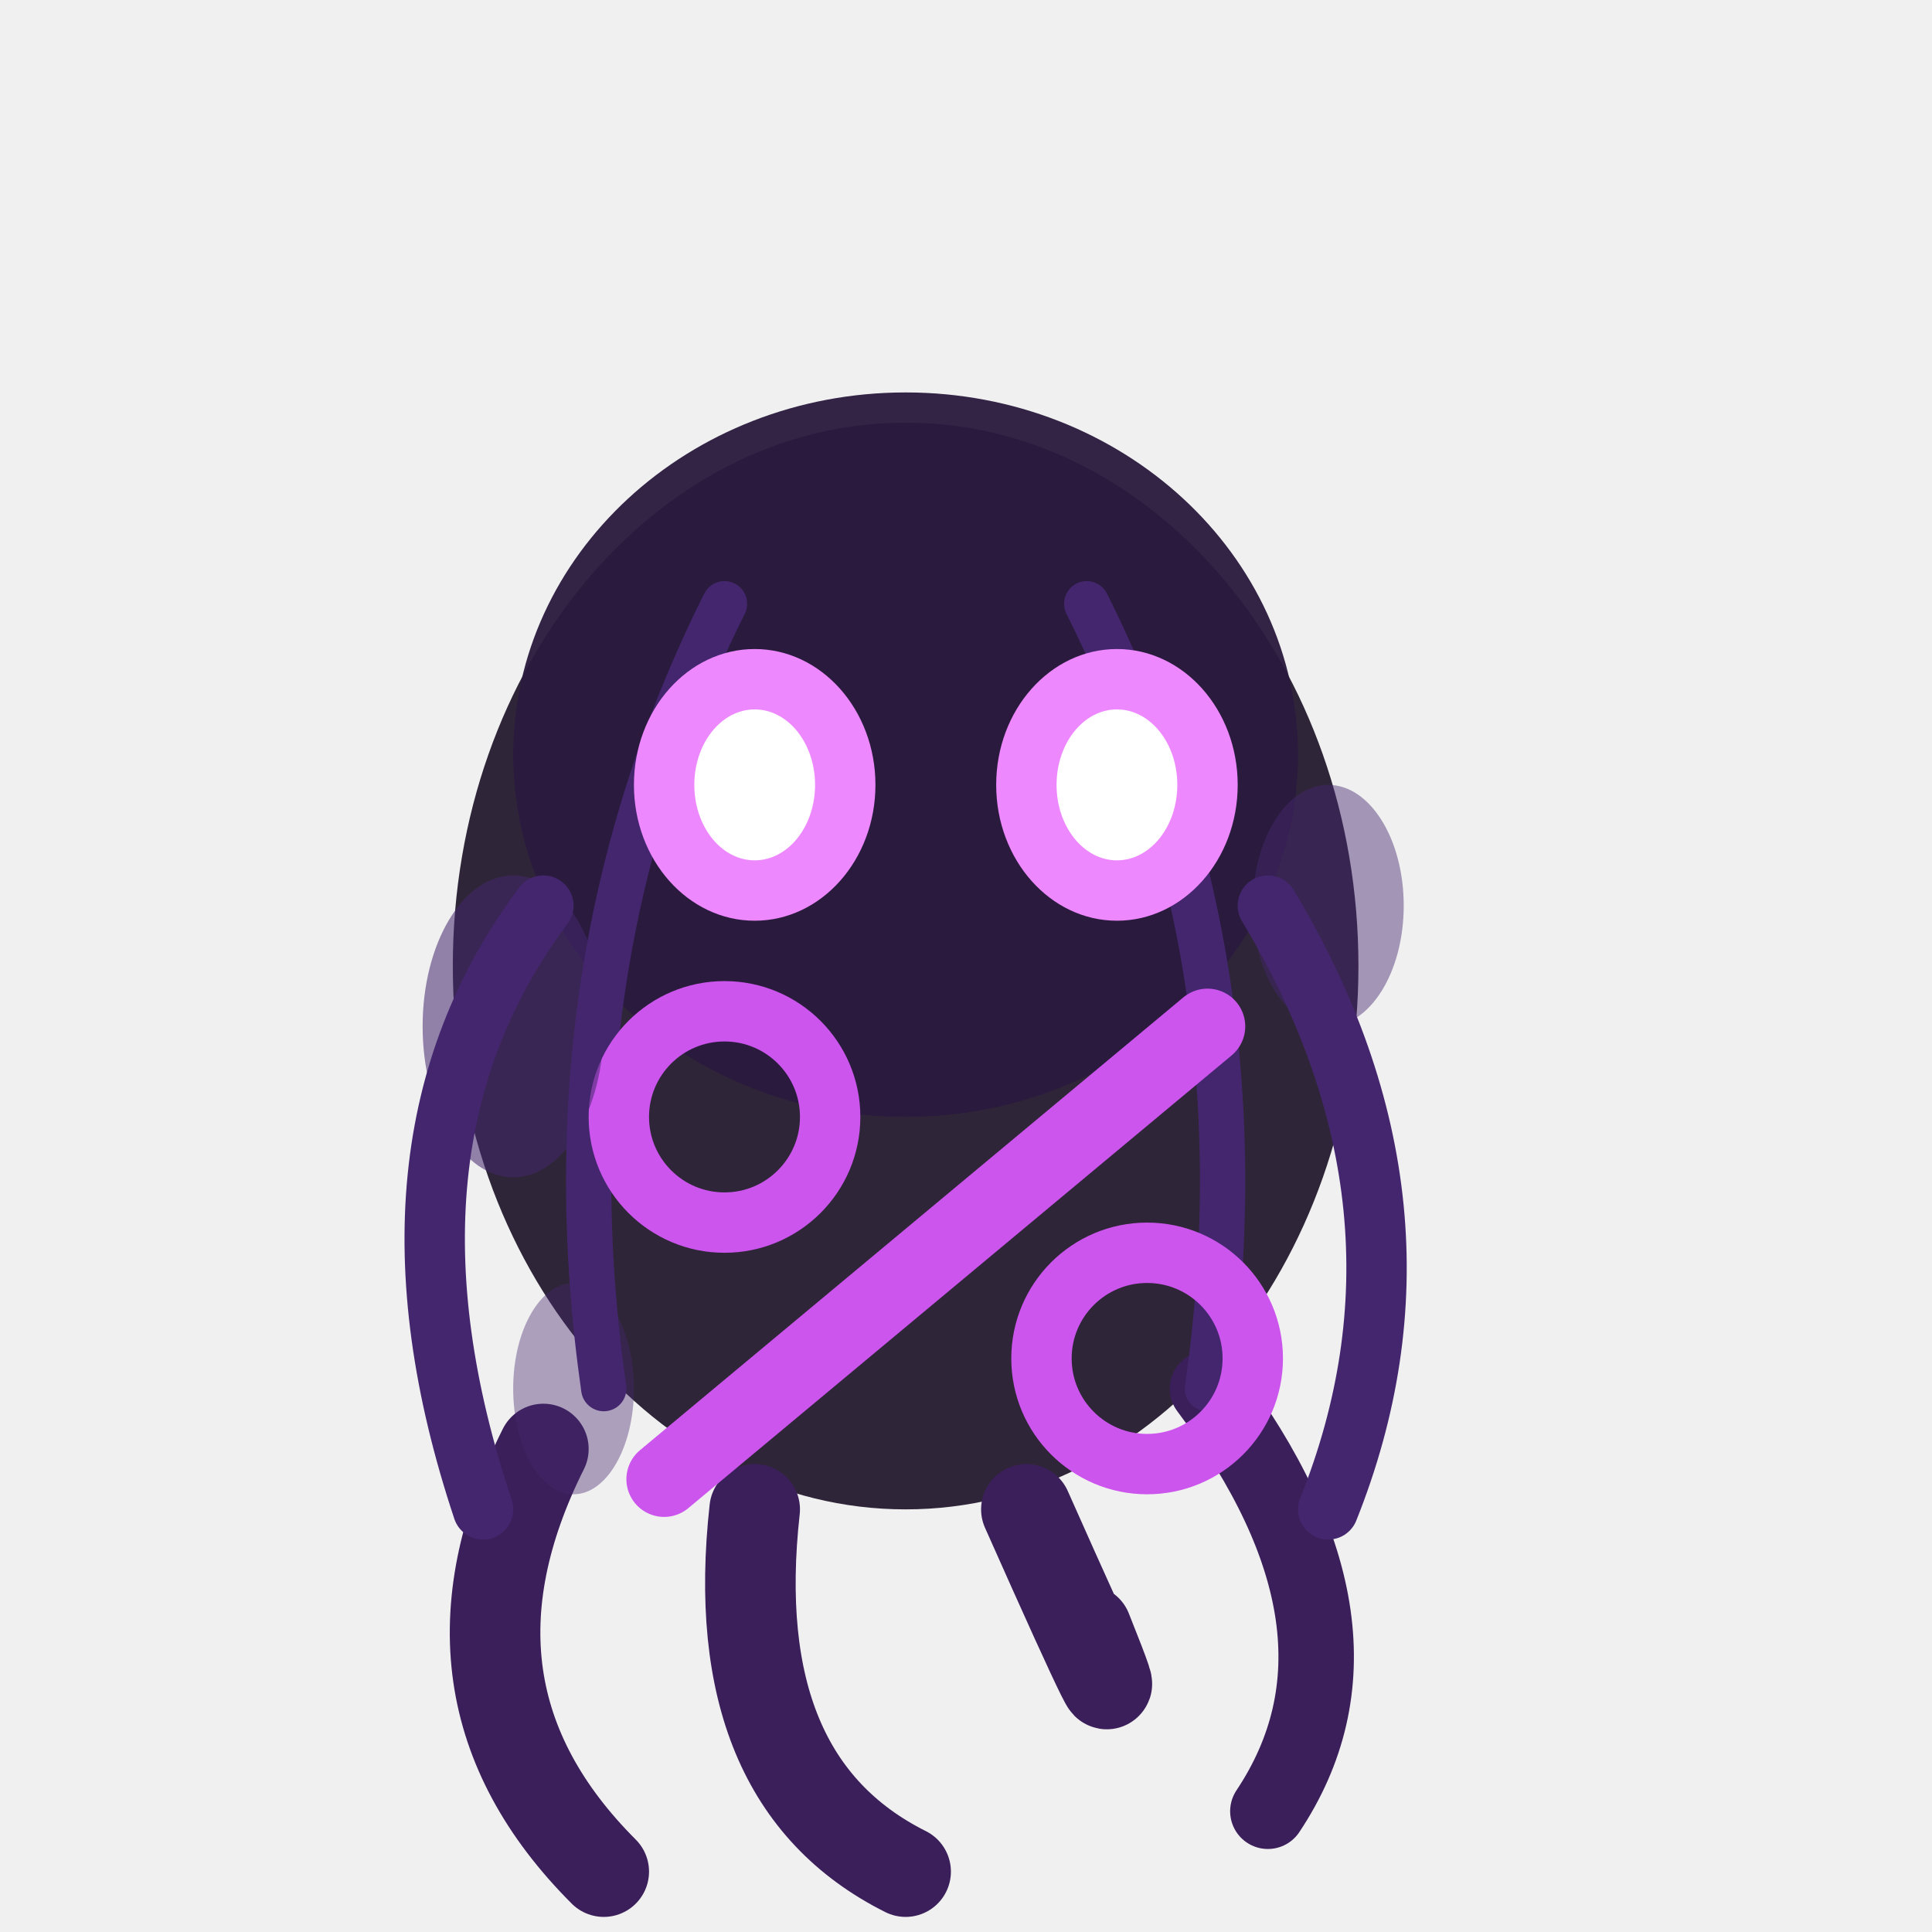
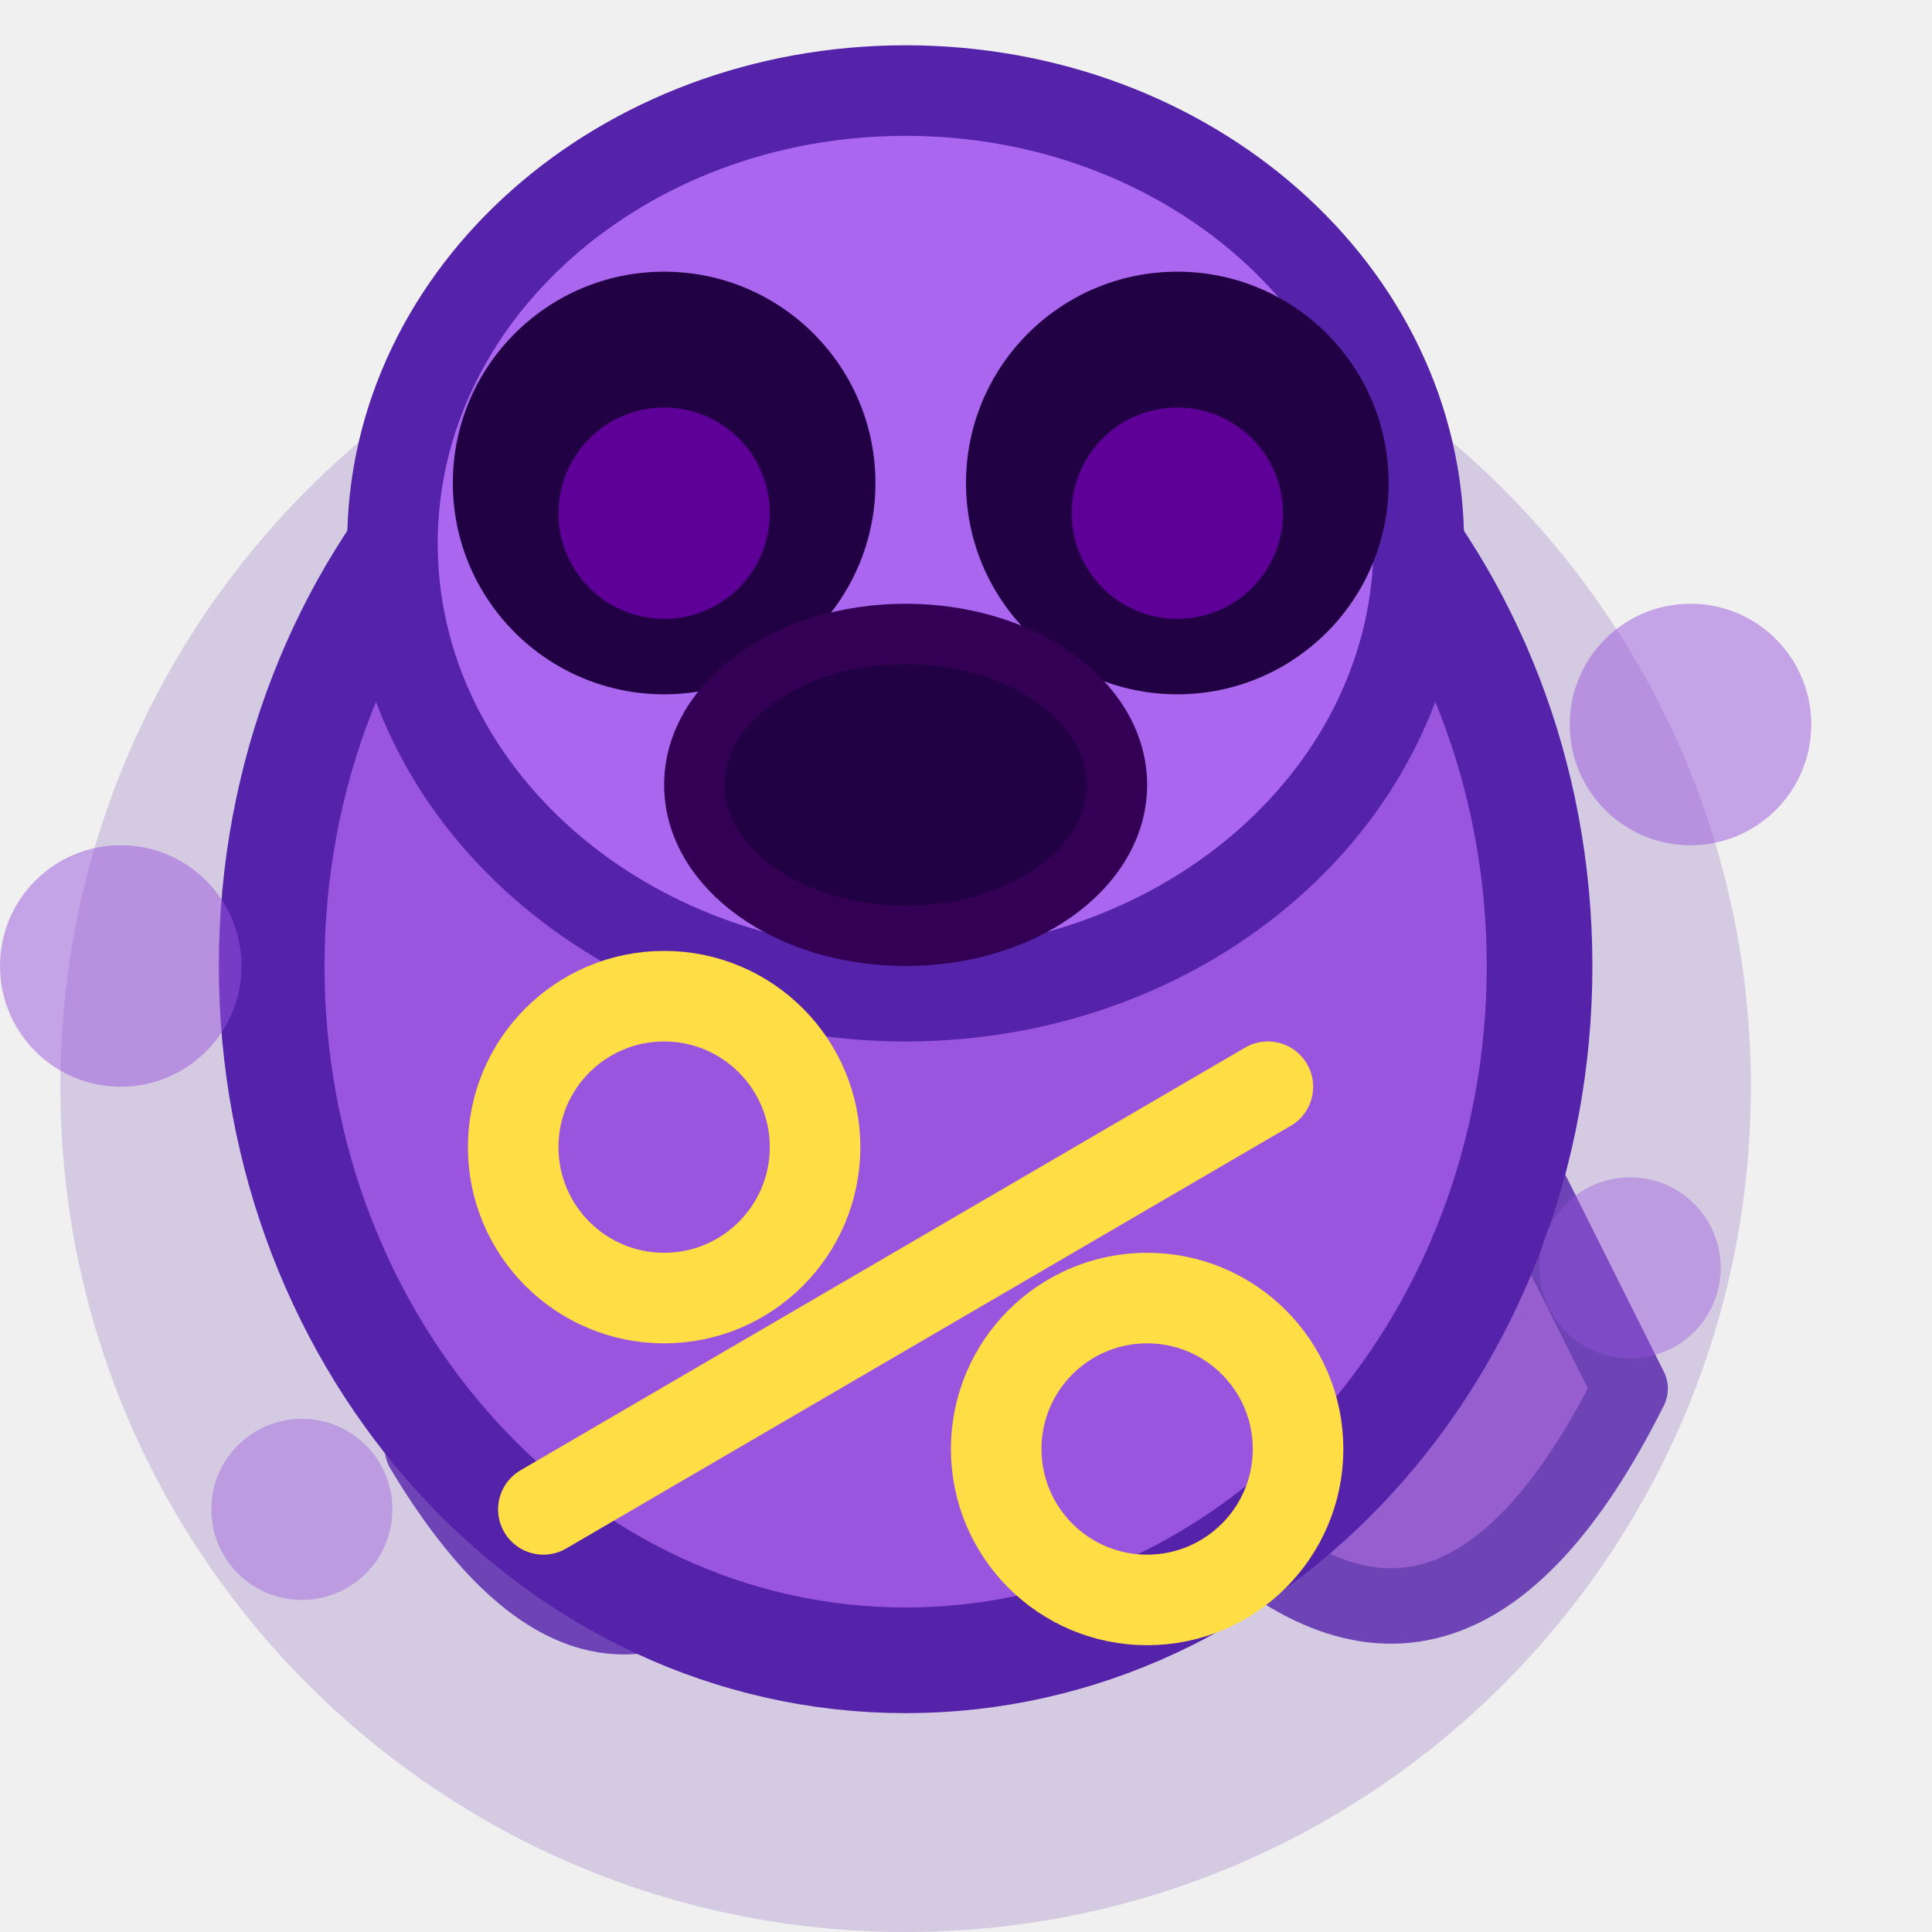
<svg xmlns="http://www.w3.org/2000/svg" viewBox="0 0 64 64">
-   <ellipse cx="30" cy="32" rx="15" ry="18" fill="#1E1428" opacity="0.92" />
-   <ellipse cx="30" cy="25" rx="13" ry="12" fill="#2A1A3E" opacity="0.95" />
-   <path d="M18,48 Q14,56 20,62" fill="none" stroke="#3B1F5A" stroke-width="3" stroke-linecap="round" />
-   <path d="M25,50 Q24,59 30,62" fill="none" stroke="#3B1F5A" stroke-width="3" stroke-linecap="round" />
-   <path d="M34,50 Q38,59 36,54" fill="none" stroke="#3B1F5A" stroke-width="3" stroke-linecap="round" />
-   <path d="M40,46 Q46,54 42,60" fill="none" stroke="#3B1F5A" stroke-width="2.5" stroke-linecap="round" />
-   <path d="M18,30 Q12,38 16,50" fill="none" stroke="#44266E" stroke-width="2" stroke-linecap="round" />
-   <path d="M42,30 Q48,40 44,50" fill="none" stroke="#44266E" stroke-width="2" stroke-linecap="round" />
-   <path d="M24,20 Q18,32 20,46" fill="none" stroke="#44266E" stroke-width="1.5" stroke-linecap="round" />
-   <path d="M36,20 Q42,32 40,46" fill="none" stroke="#44266E" stroke-width="1.5" stroke-linecap="round" />
-   <ellipse cx="25" cy="26" rx="4" ry="4.5" fill="#EE88FF" />
-   <ellipse cx="37" cy="26" rx="4" ry="4.5" fill="#EE88FF" />
-   <ellipse cx="25" cy="26" rx="2" ry="2.5" fill="white" />
-   <ellipse cx="37" cy="26" rx="2" ry="2.5" fill="white" />
-   <circle cx="24" cy="37" r="3.5" fill="none" stroke="#CC55EE" stroke-width="2" />
-   <circle cx="38" cy="45" r="3.5" fill="none" stroke="#CC55EE" stroke-width="2" />
-   <line x1="40" y1="34" x2="22" y2="49" stroke="#CC55EE" stroke-width="2.5" stroke-linecap="round" />
-   <ellipse cx="17" cy="34" rx="3" ry="5" fill="#44266E" opacity="0.55" />
-   <ellipse cx="44" cy="30" rx="2.5" ry="4" fill="#44266E" opacity="0.45" />
-   <ellipse cx="19" cy="46" rx="2" ry="3.5" fill="#44266E" opacity="0.4" />
+   <ellipse cx="30" cy="36" rx="28" ry="28" fill="#6633AA" opacity="0.2" />
+   <path d="M14,48 Q20,58 26,50 Q32,60 40,50 Q48,58 54,46 L50,38 L14,38 Z" fill="#8844CC" stroke="#5522AA" stroke-width="2.5" opacity="0.8" stroke-linejoin="round" />
+   <ellipse cx="30" cy="32" rx="21" ry="23" fill="#9955DD" stroke="#5522AA" stroke-width="3.5" />
+   <ellipse cx="30" cy="18" rx="17" ry="15" fill="#AA66EE" stroke="#5522AA" stroke-width="3" />
+   <ellipse cx="22" cy="16" rx="7" ry="7" fill="#220044" />
+   <ellipse cx="39" cy="16" rx="7" ry="7" fill="#220044" />
+   <ellipse cx="22" cy="17" rx="3.5" ry="3.5" fill="#7700BB" opacity="0.7" />
+   <ellipse cx="39" cy="17" rx="3.5" ry="3.5" fill="#7700BB" opacity="0.7" />
+   <ellipse cx="30" cy="26" rx="7" ry="5" fill="#220044" stroke="#330055" stroke-width="2" />
+   <circle cx="22" cy="38" r="5" fill="none" stroke="#FFDD44" stroke-width="3" />
+   <circle cx="38" cy="48" r="5" fill="none" stroke="#FFDD44" stroke-width="3" />
+   <line x1="18" y1="50" x2="42" y2="36" stroke="#FFDD44" stroke-width="3" stroke-linecap="round" />
+   <circle cx="4" cy="32" r="4" fill="#9955DD" opacity="0.5" />
+   <circle cx="56" cy="24" r="4" fill="#9955DD" opacity="0.5" />
+   <circle cx="10" cy="50" r="3" fill="#9955DD" opacity="0.4" />
+   <circle cx="54" cy="42" r="3" fill="#9955DD" opacity="0.4" />
</svg>
